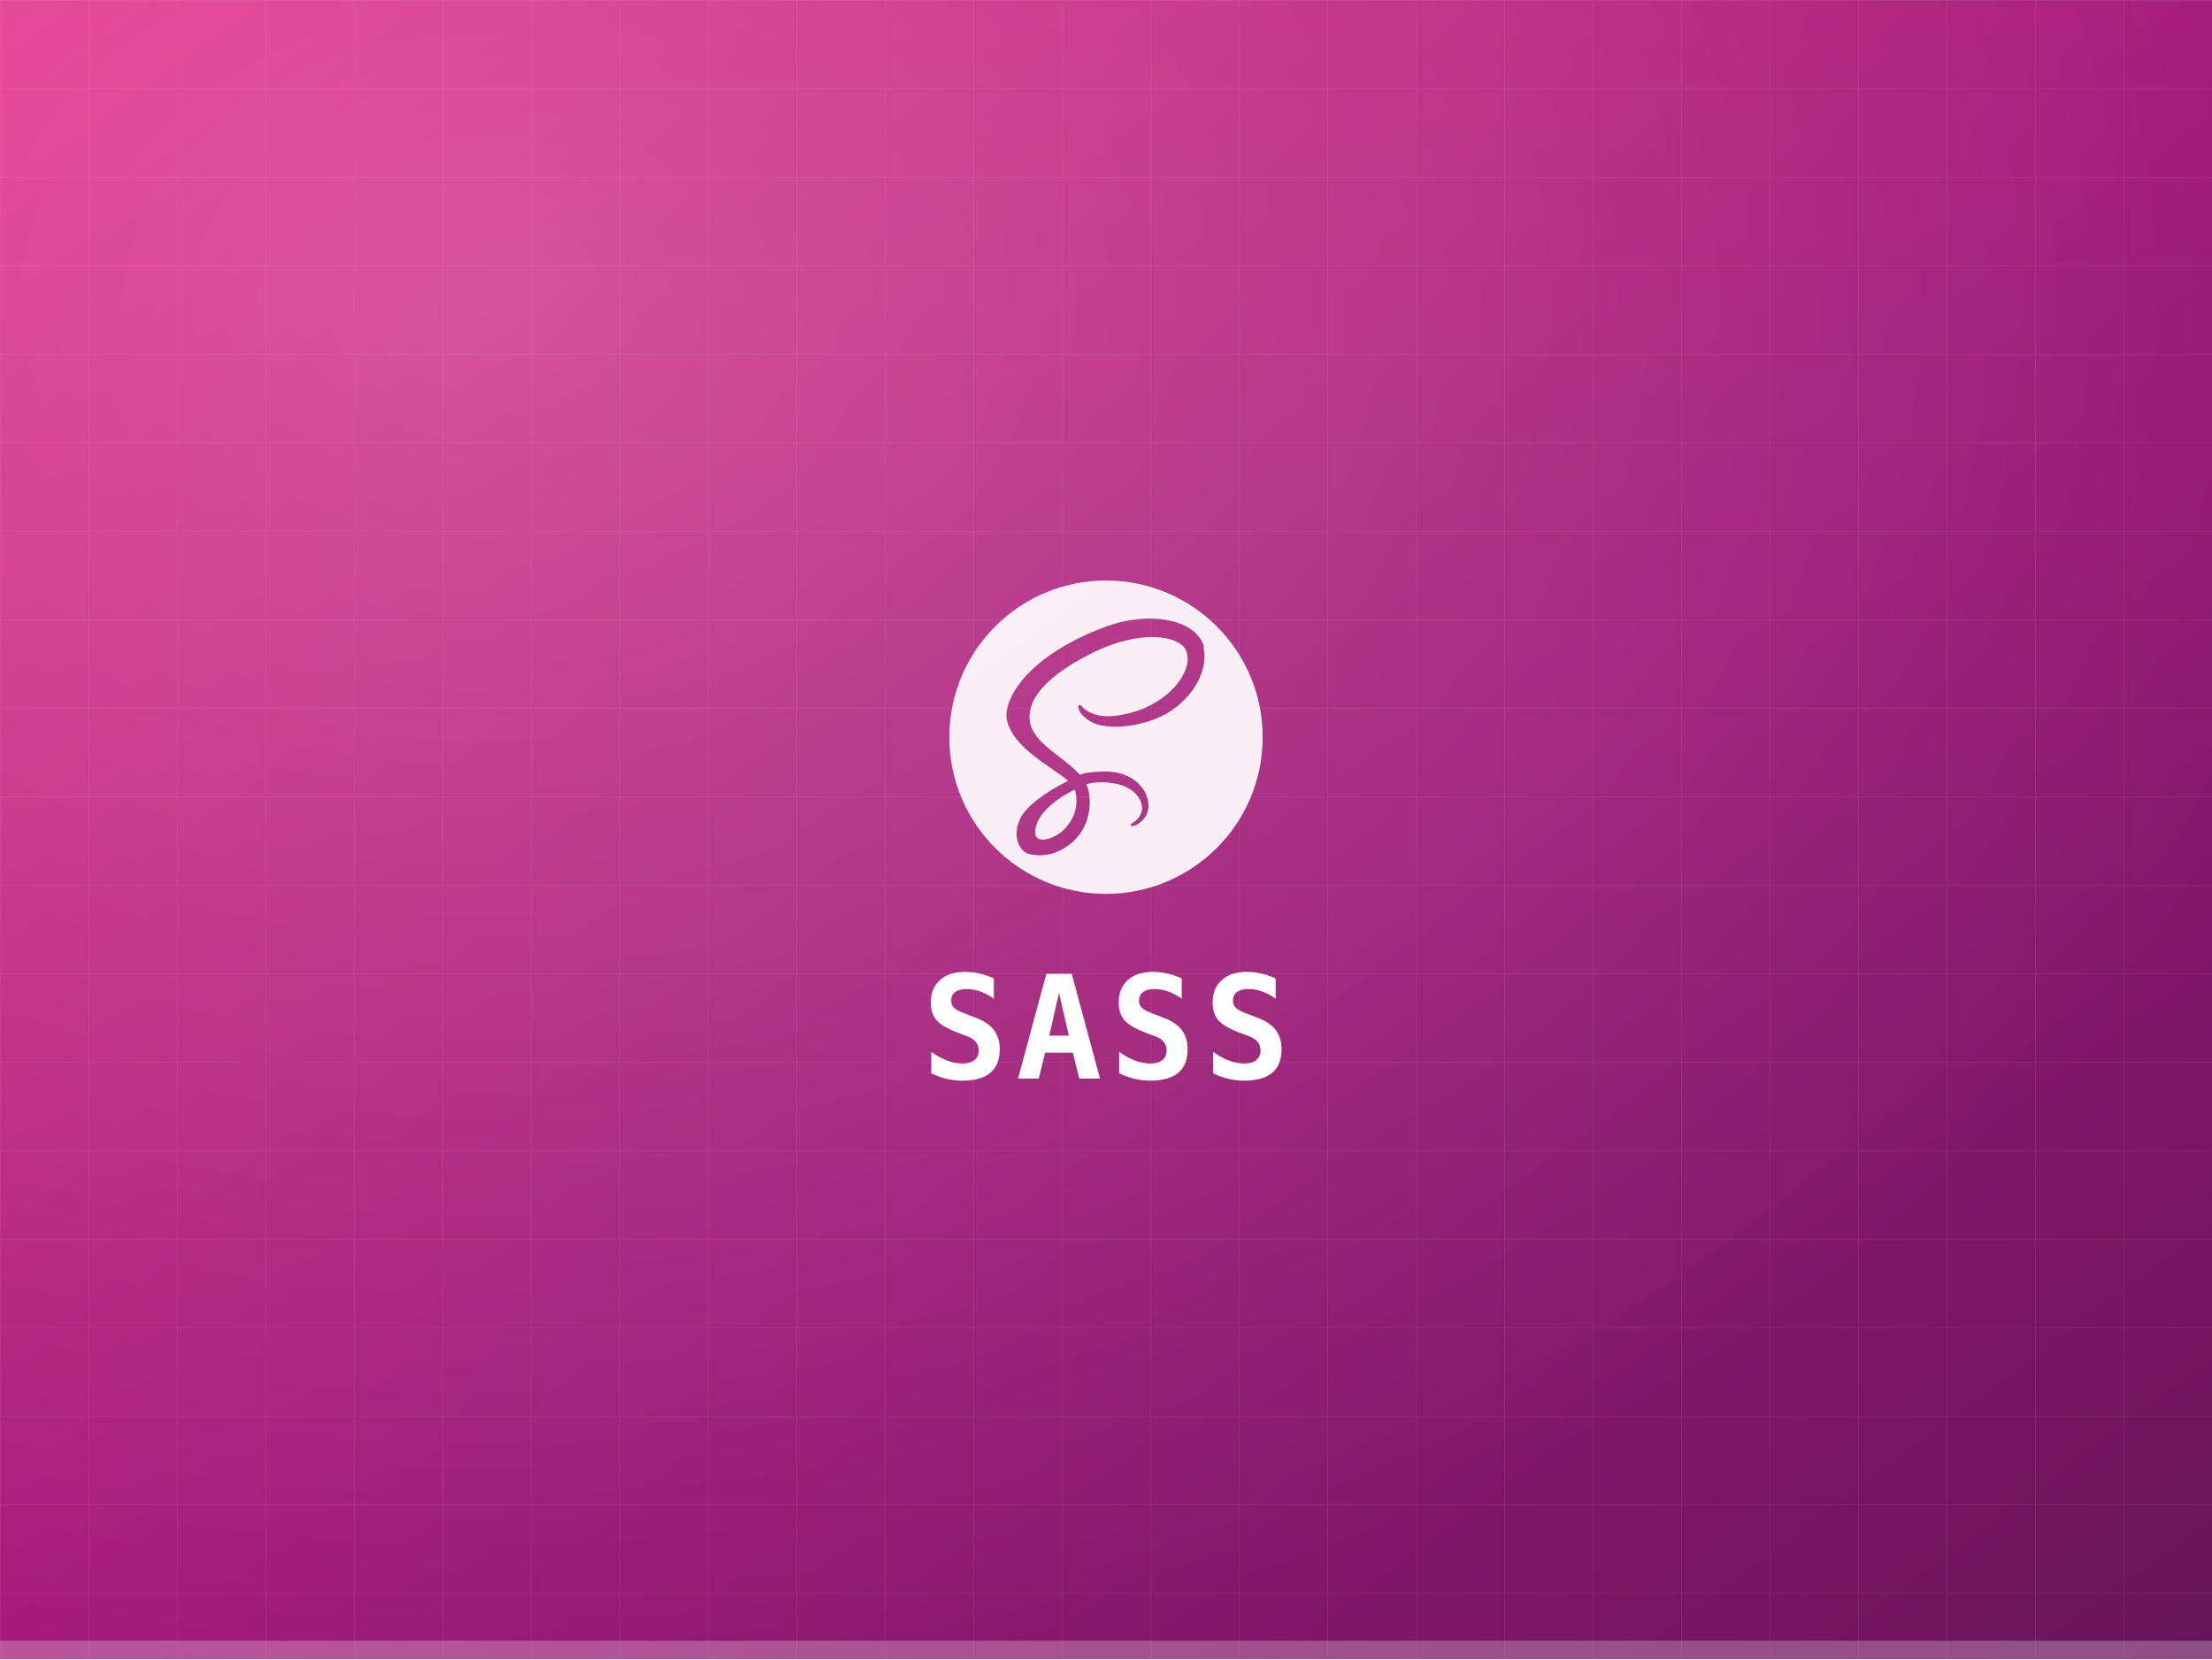
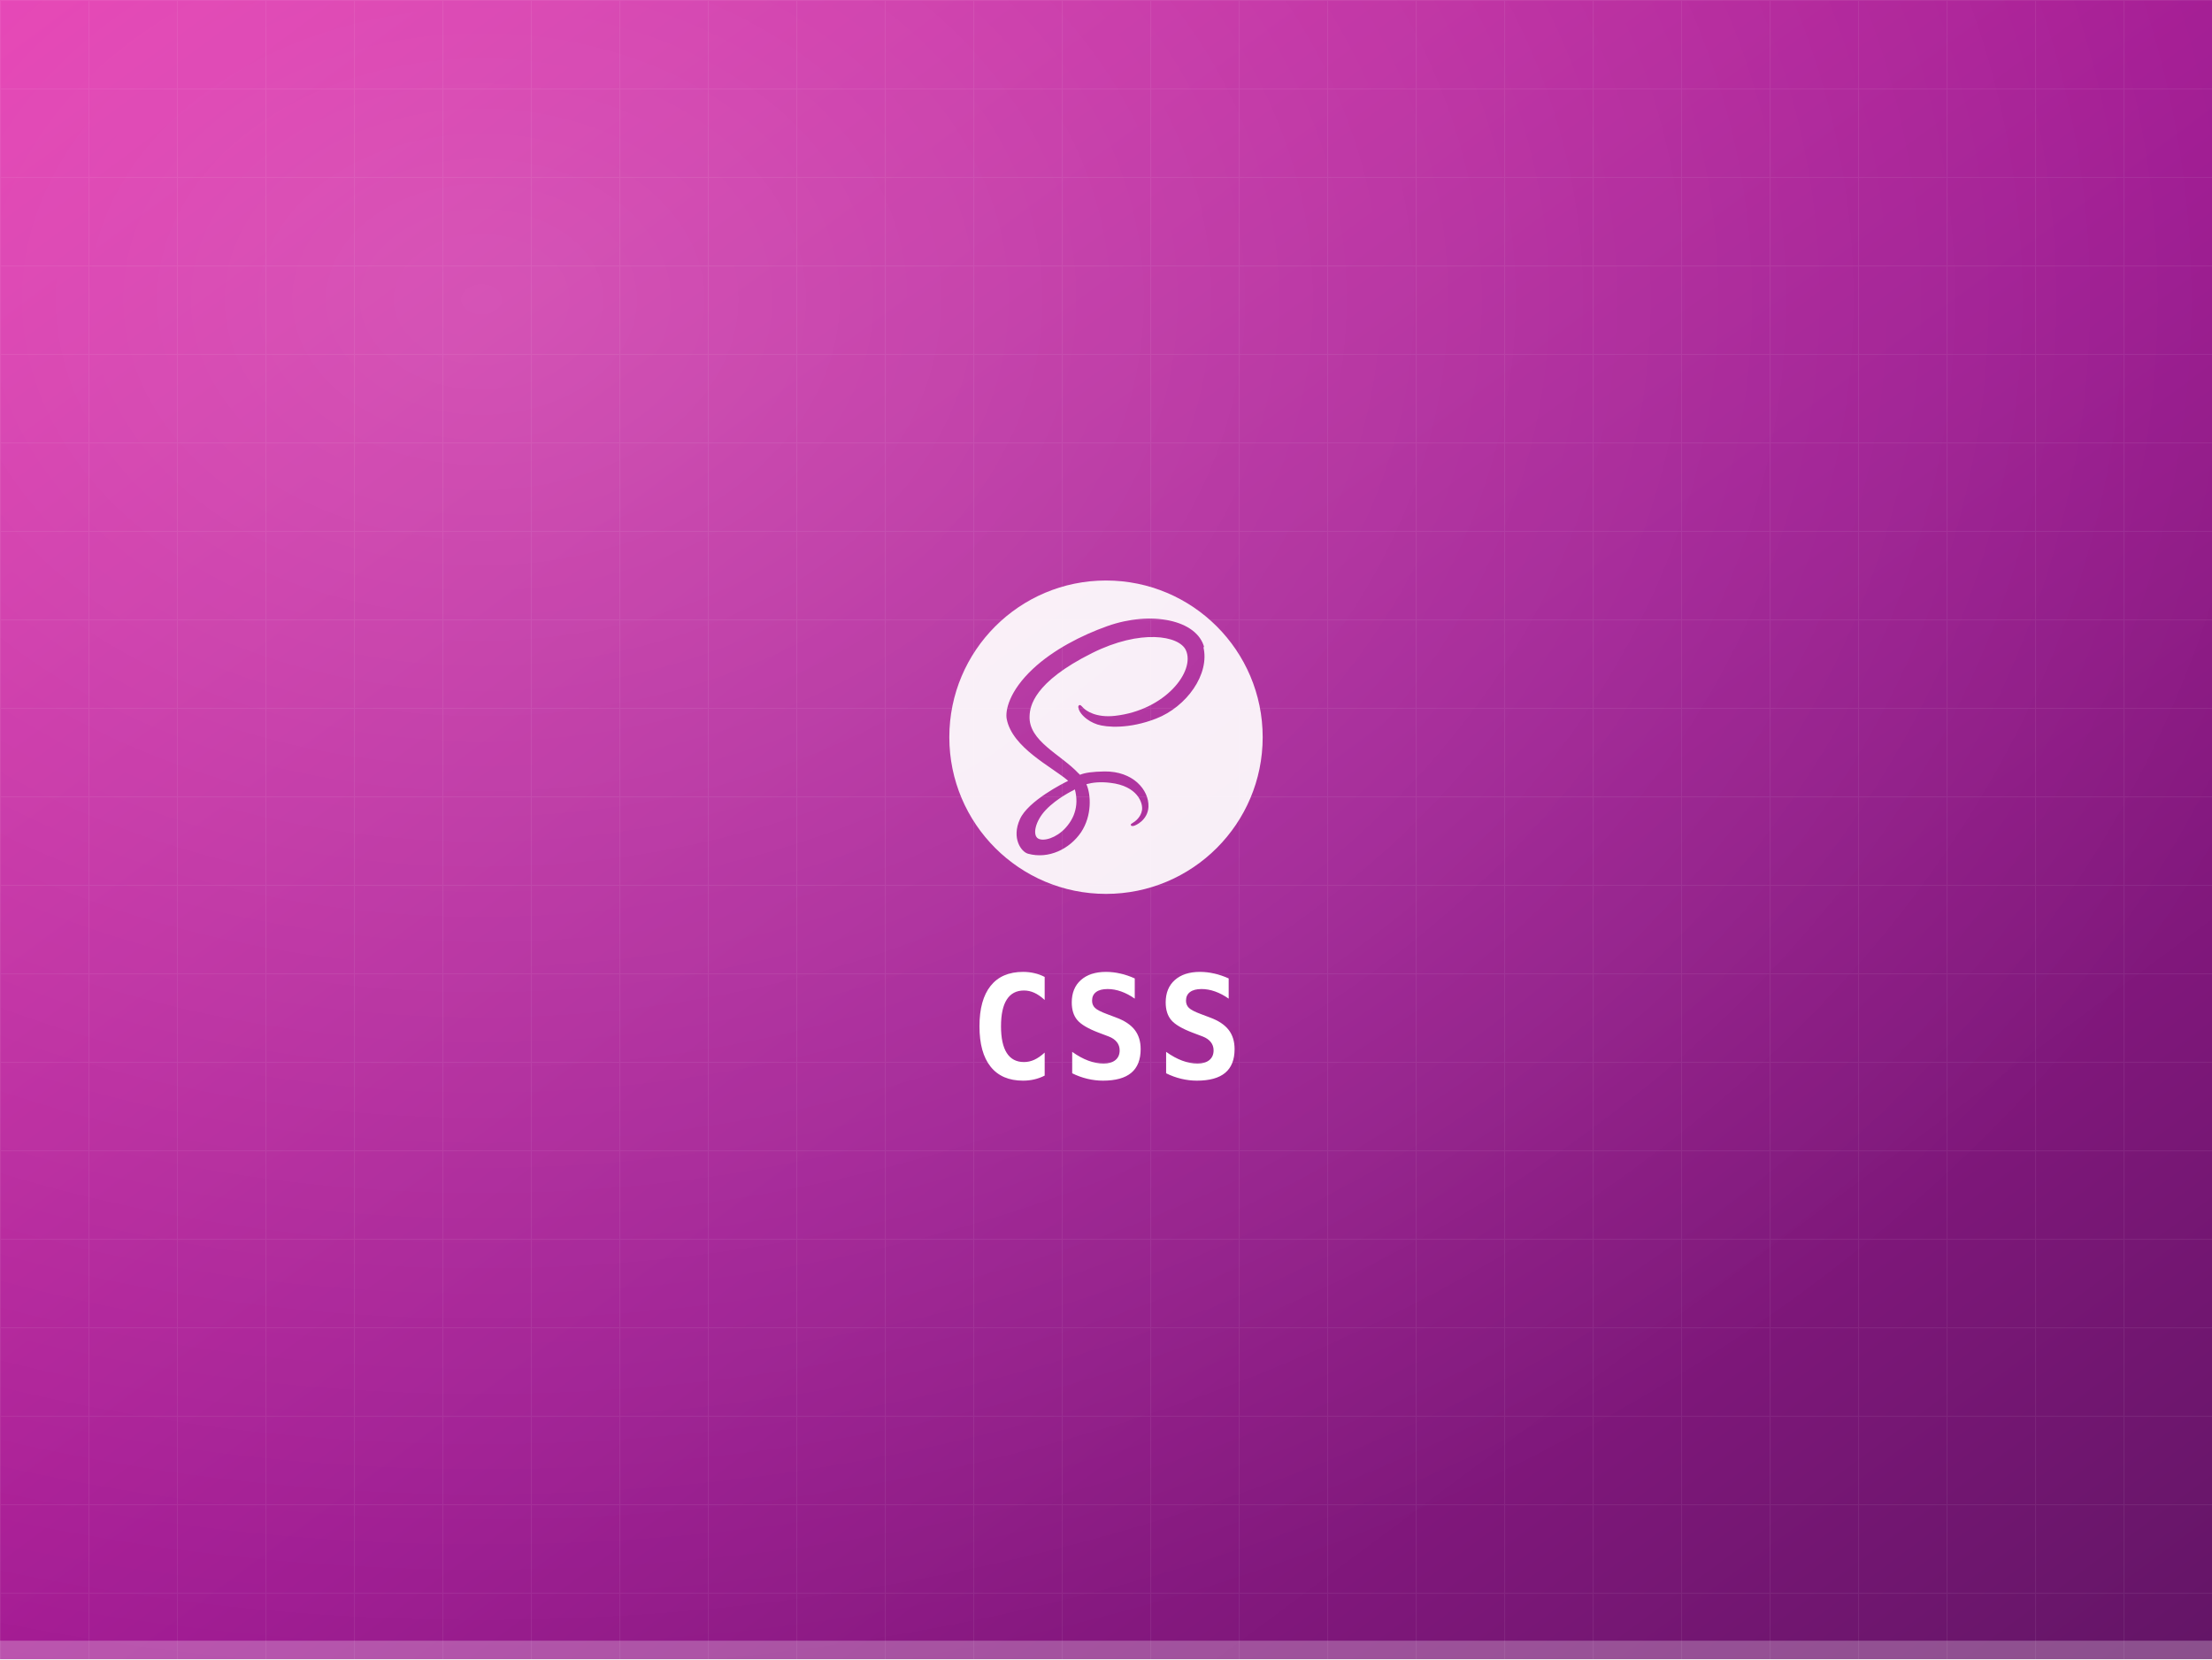
- <svg xmlns="http://www.w3.org/2000/svg" viewBox="0 0 1200 900" width="1200" height="900" role="img" aria-label="SASS">
+ <svg xmlns="http://www.w3.org/2000/svg" viewBox="0 0 1200 900" width="1200" height="900" role="img" aria-label="CSS">
  <defs>
    <linearGradient id="g" x1="0" y1="0" x2="1" y2="1">
-       <stop offset="0%" stop-color="hsl(330, 76%, 52%)" />
-       <stop offset="55%" stop-color="hsl(318, 72%, 36%)" />
-       <stop offset="100%" stop-color="hsl(310, 66%, 24%)" />
+       <stop offset="0%" stop-color="hsl(318, 76%, 52%)" />
+       <stop offset="55%" stop-color="hsl(306, 72%, 36%)" />
+       <stop offset="100%" stop-color="hsl(298, 66%, 24%)" />
    </linearGradient>
    <pattern id="grid" width="48" height="48" patternUnits="userSpaceOnUse">
      <path d="M48 0H0v48" fill="none" stroke="#ffffff" stroke-opacity="0.07" stroke-width="1" />
    </pattern>
    <radialGradient id="glow" cx="0.22" cy="0.18" r="0.85">
      <stop offset="0%" stop-color="#ffffff" stop-opacity="0.22" />
      <stop offset="100%" stop-color="#ffffff" stop-opacity="0" />
    </radialGradient>
  </defs>
  <rect width="1200" height="900" fill="url(#g)" />
  <rect width="1200" height="900" fill="url(#grid)" />
  <rect width="1200" height="900" fill="url(#glow)" />
  <g transform="translate(515.0 314.9) scale(7.0833)" fill="#ffffff" fill-opacity="0.92">
    <path d="M12 0c6.627 0 12 5.373 12 12s-5.373 12-12 12S0 18.627 0 12 5.373 0 12 0zM9.615 15.998c.175.645.156 1.248-.024 1.792l-.065.18c-.024.061-.052.12-.078.176-.14.29-.326.56-.555.81-.698.759-1.672 1.047-2.09.805-.45-.262-.226-1.335.584-2.19.871-.918 2.12-1.509 2.12-1.509v-.003l.108-.061zm9.911-10.861c-.542-2.133-4.077-2.834-7.422-1.645-1.989.707-4.144 1.818-5.693 3.267C4.568 8.48 4.275 9.98 4.396 10.607c.427 2.211 3.457 3.657 4.703 4.73v.006c-.367.18-3.056 1.529-3.686 2.925-.675 1.47.105 2.521.615 2.655 1.575.436 3.195-.36 4.065-1.649.84-1.261.766-2.881.404-3.676.496-.135 1.08-.195 1.83-.104 2.101.24 2.521 1.56 2.43 2.1-.09.539-.523.854-.674.944-.15.091-.195.12-.181.181.015.09.091.09.21.075.165-.03 1.096-.45 1.141-1.471.045-1.29-1.186-2.729-3.375-2.7-.9.016-1.471.091-1.875.256-.03-.045-.061-.075-.105-.105-1.35-1.455-3.855-2.475-3.75-4.41.03-.705.285-2.564 4.8-4.814 3.705-1.846 6.661-1.335 7.171-.21.733 1.604-1.576 4.59-5.431 5.024-1.47.165-2.235-.404-2.431-.615-.209-.225-.239-.24-.314-.194-.12.06-.045.255 0 .375.12.3.585.825 1.396 1.095.704.225 2.43.359 4.5-.45 2.324-.899 4.139-3.405 3.614-5.505l.073.067z" />
  </g>
  <g>
-     <text x="600" y="585.1" text-anchor="middle" font-family="'Roboto Mono',monospace" font-size="78" font-weight="700" letter-spacing="4" fill="#ffffff">SASS</text>
+     <text x="600" y="585.1" text-anchor="middle" font-family="'Roboto Mono',monospace" font-size="78" font-weight="700" letter-spacing="4" fill="#ffffff">CSS</text>
  </g>
  <rect x="0" y="890" width="1200" height="10" fill="#ffffff" fill-opacity="0.25" />
</svg>
